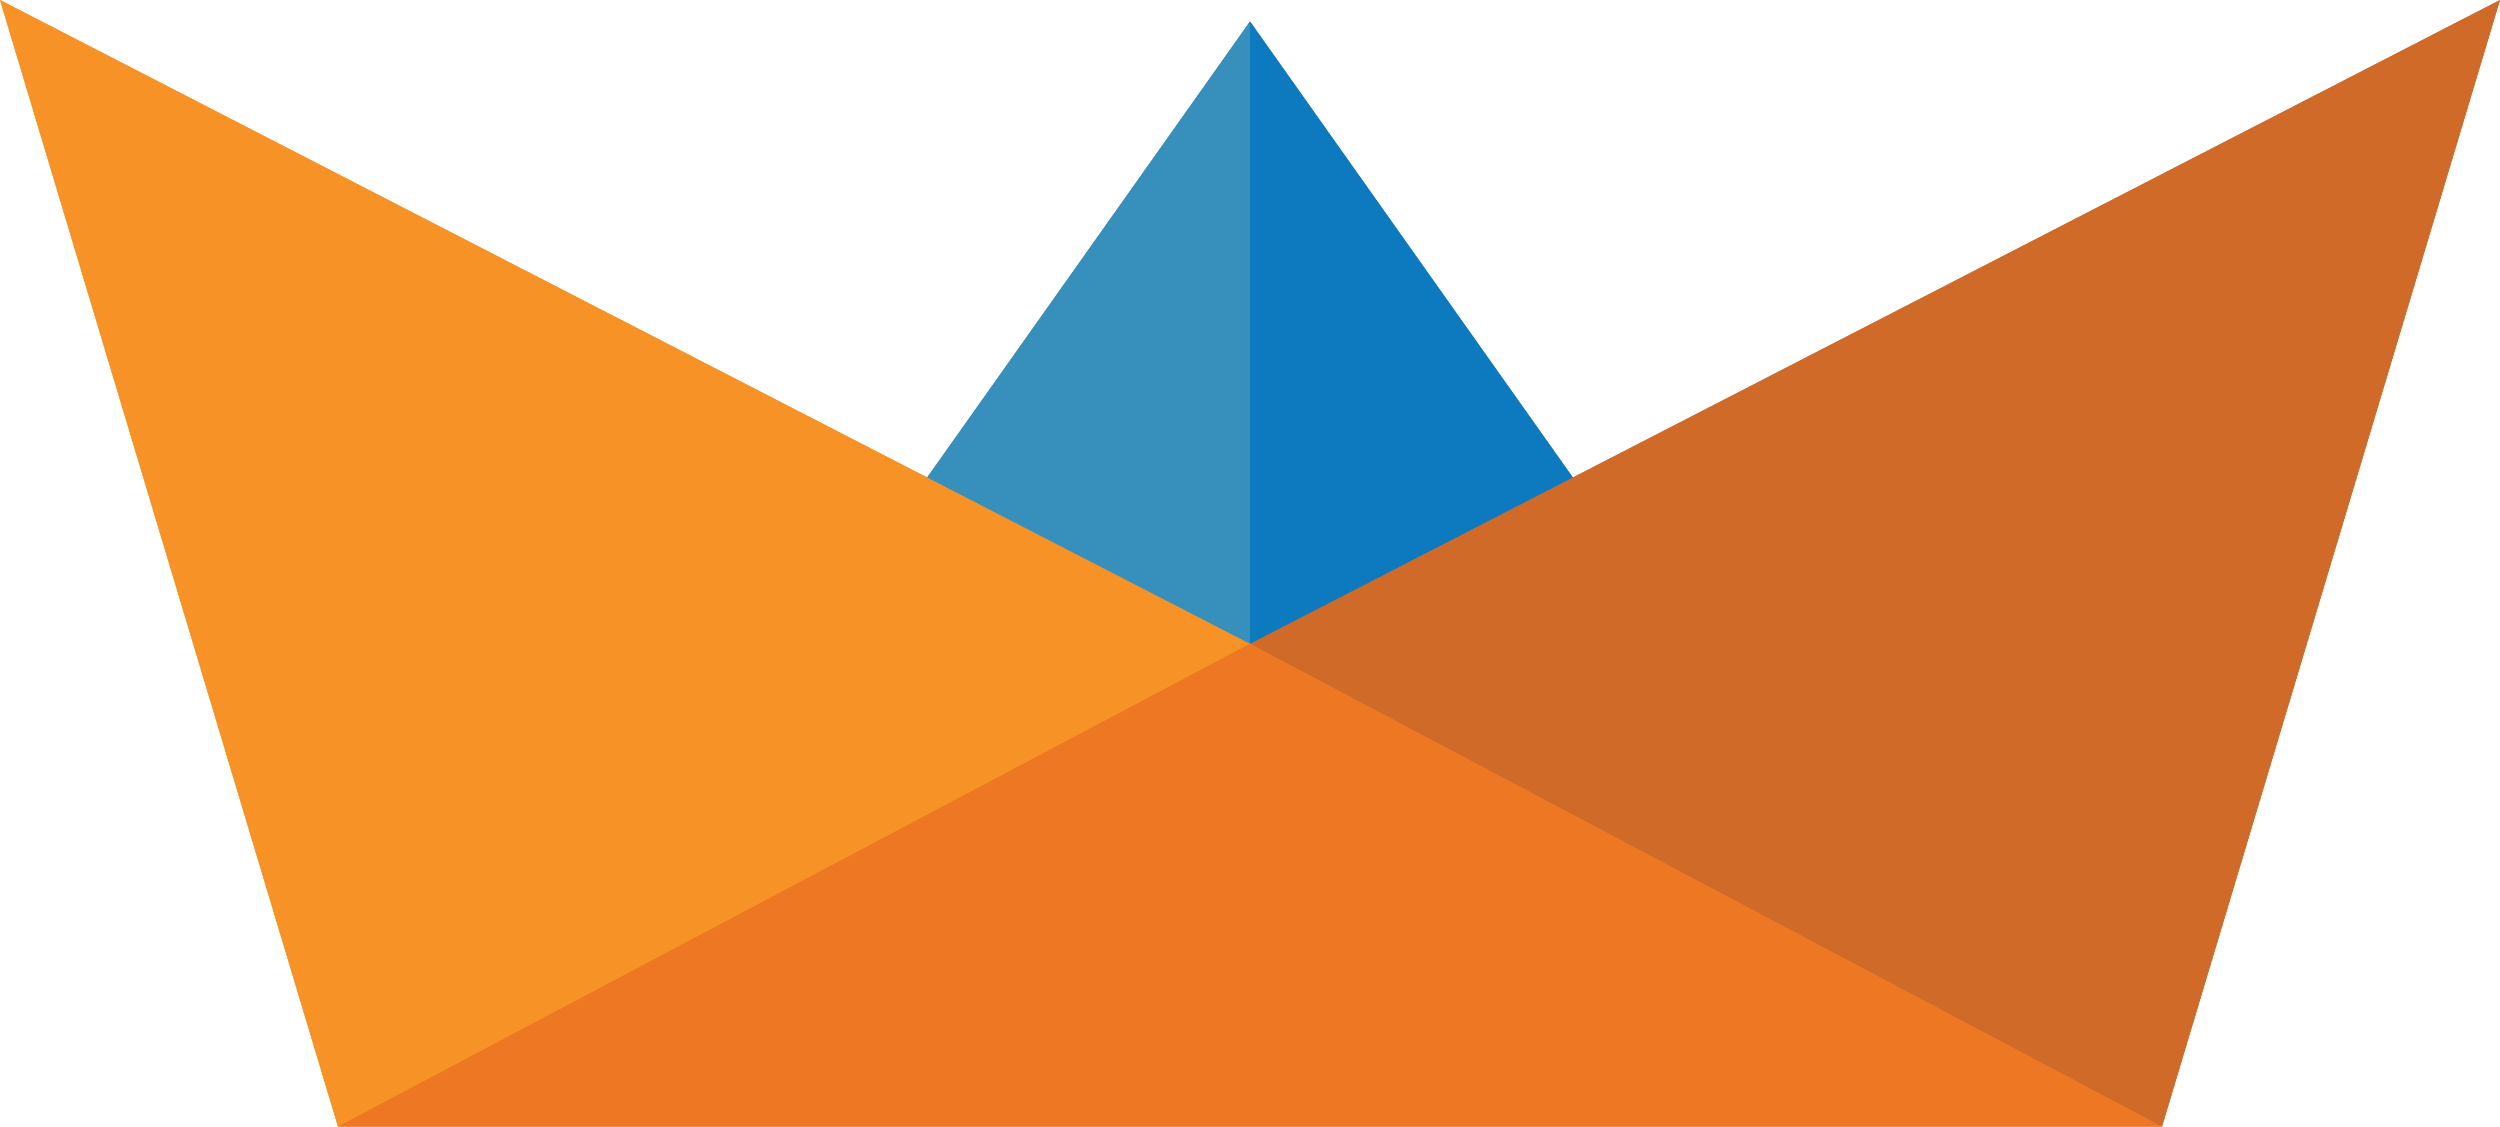
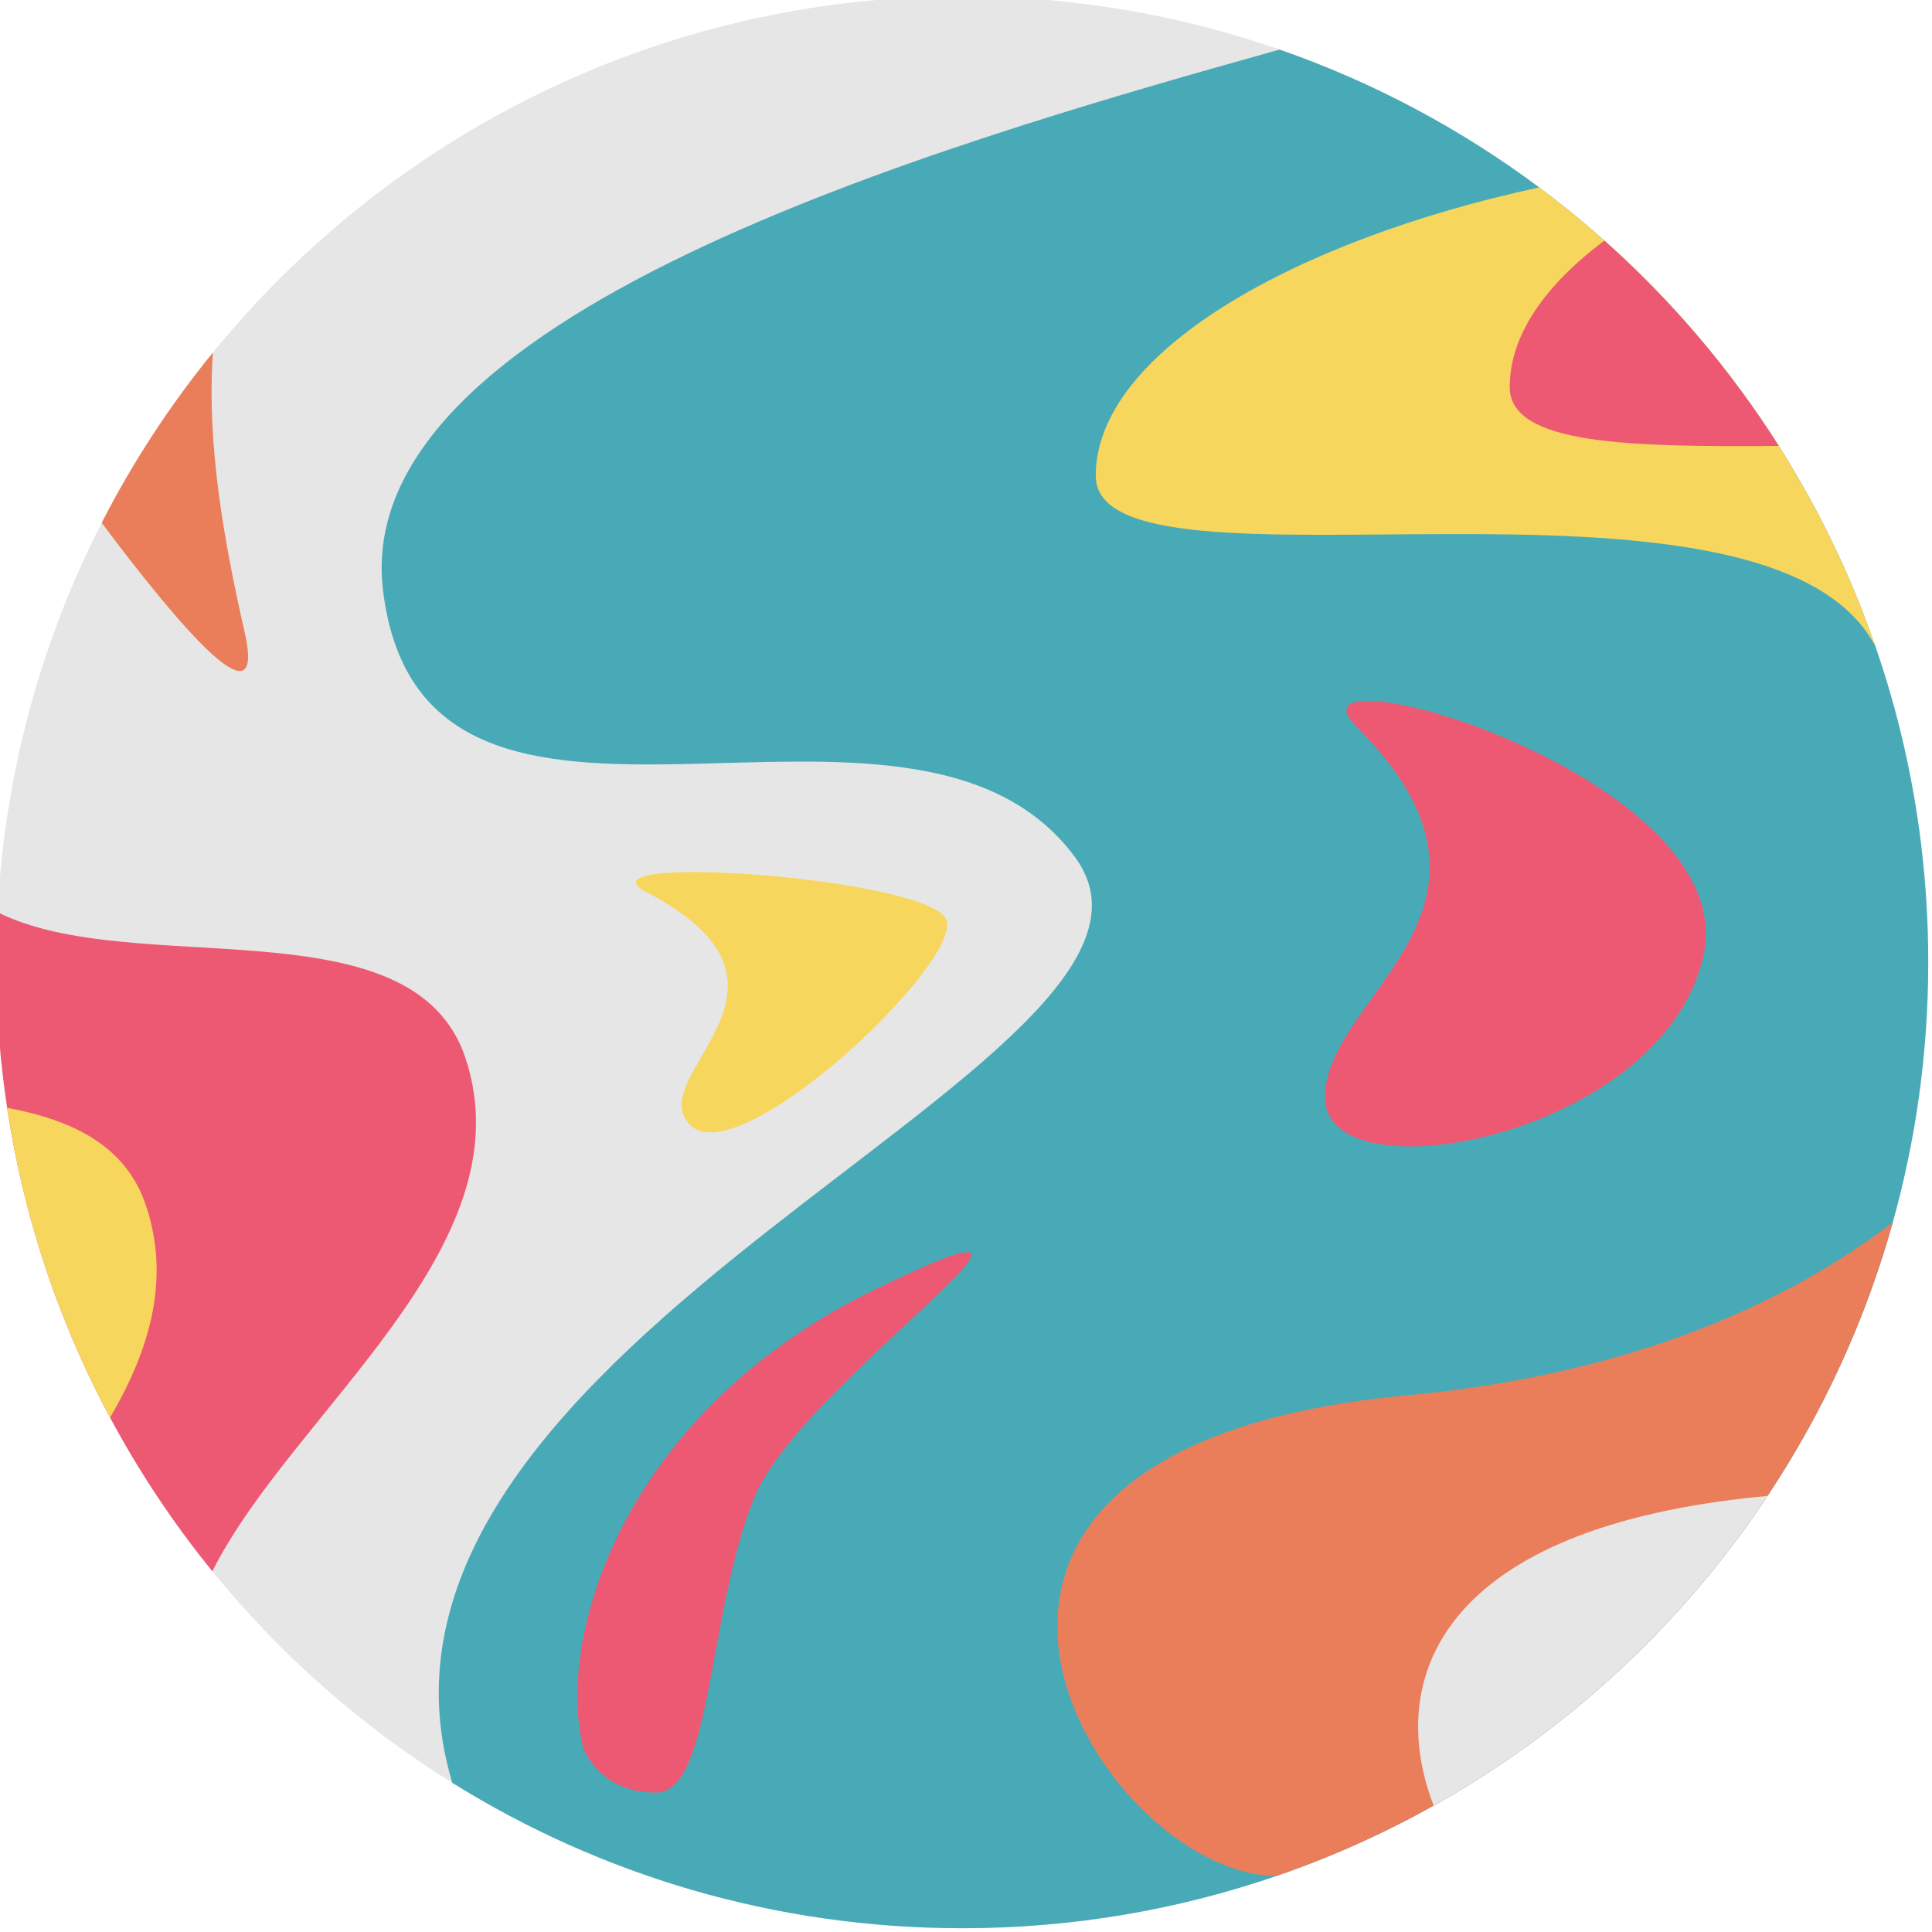
- <svg xmlns="http://www.w3.org/2000/svg" version="1.1" id="Layer_1" x="0px" y="0px" viewBox="0 0 46.6 21" style="enable-background:new 0 0 46.6 21;" xml:space="preserve">
-   <style type="text/css">
- 	.st0{fill:#0D79BE;}
- 	.st1{fill:#3790BB;}
- 	.st2{fill:#F69226;}
- 	.st3{fill:#D06A29;}
- 	.st4{fill:#ED7723;}
- </style>
-   <g>
-     <path class="st0" d="M23.3,12l8-0.3l-8-11.3V12z" />
-     <path class="st1" d="M23.3,12l-8-0.3l8-11.3V12z" />
-     <path class="st2" d="M23.3,12L0,0l6.3,21l11-4L23.3,12z" />
-     <path class="st3" d="M23.3,12L46.6,0l-6.3,21l-11-4L23.3,12z" />
-     <polygon class="st4" points="23.3,12 40.3,21 6.3,21  " />
-   </g>
-   <g>
-     <path class="st0" d="M23.3,12l8-0.3l-8-11.3V12z" />
-     <path class="st1" d="M23.3,12l-8-0.3l8-11.3V12z" />
-     <path class="st3" d="M40.3,21l6.3-21L23.3,12L40.3,21z" />
-     <path class="st2" d="M23.3,12L0,0l6.3,21L23.3,12z" />
-     <polygon class="st4" points="23.3,12 40.3,21 6.3,21  " />
-   </g>
+ <svg xmlns="http://www.w3.org/2000/svg" viewBox="1 1 512 512">
+   <path d="m512 256c0 141.387-114.613 256-256 256-49.613 0-95.91-14.105-135.137-38.535-24.188-15.059-45.684-34.043-63.582-56.059-35.82-44.043-57.281-100.219-57.281-161.406 0-4.453.113-8.871.344-13.27 1.891-37.012 11.641-71.953 27.605-103.176 8.246-16.102 18.141-31.219 29.477-45.129 46.938-57.625 118.453-94.426 198.574-94.426 29.465 0 57.762 4.973 84.105 14.137 100.066 34.797 171.895 129.945 171.895 241.863zm0 0" fill="#e6e6e6" />
+   <path d="m512 256c0 23.898-3.27 47.02-9.402 68.965-22.625 81.102-84.188 145.961-163.277 173.168-26.121 8.988-54.148 13.867-83.32 13.867-49.613 0-95.91-14.105-135.137-38.535-35.484-117.961 204.758-191.375 165.043-245.281-43.887-59.559-172.41 17.23-183.383-70.531-9.066-72.578 143.664-117.289 237.582-143.516 24.91 8.664 48.062 21.066 68.805 36.531 40.742 30.395 72.141 72.621 89.078 121.605 1.285 3.699 2.488 7.438 3.594 11.223.012.02.012.031.012.051 1.16 3.906 2.227 7.859 3.188 11.84 4.723 19.434 7.219 39.734 7.219 60.613zm0 0" fill="#49aab7" />
+   <path d="m497.988 172.273c-29.109-55.246-206.598-8.988-206.598-45.184 0-32.633 52.641-62.441 117.52-76.422 5.965 4.449 11.723 9.152 17.273 14.086 17.812 15.871 33.395 34.176 46.215 54.418 10.461 16.52 19.09 34.312 25.59 53.102zm0 0" fill="#f7d65e" />
+   <path d="m472.398 119.172c-39.172.281-71.305-.188-71.305-15.59 0-13.773 9.375-27.043 25.09-38.828 17.812 15.871 33.395 34.176 46.215 54.418zm0 0" fill="#ed5972" />
+   <path d="m502.598 324.965c-7.273 26.078-18.57 50.469-33.188 72.473-22.496 33.887-52.852 62.109-88.473 82.055-13.195 7.387-27.113 13.648-41.617 18.641-47.145 0-117.676-113.223 34.344-127.328 60.168-5.582 101.254-24.734 128.934-45.84zm0 0" fill="#ea7e5a" />
+   <path d="m469.41 397.438c-22.496 33.887-52.852 62.109-88.473 82.055-12.84-33.246 1.129-73.957 88.336-82.043.043 0 .094-.012.137-.012zm0 0" fill="#e6e6e6" />
+   <path d="m155.691 464.566c-7.664-28.562 9.75-89.164 77.32-121.906 67.57-32.742-19.504 24.379-32.043 55.031-12.539 30.648-11.145 78.367-26.121 78.367-14.977 0-19.156-11.492-19.156-11.492zm0 0" fill="#ed5972" />
+   <path d="m57.281 417.406c-10.27-12.633-19.363-26.27-27.105-40.73-13.477-25.152-22.863-52.809-27.281-82.098-1.914-12.582-2.895-25.465-2.895-38.578 0-4.453.113-8.871.344-13.27 35.965 18.141 110.09-3.105 124 38.629 16.727 50.195-46.027 94-67.062 136.047zm0 0" fill="#ed5972" />
+   <path d="m30.176 376.676c-13.477-25.152-22.863-52.809-27.281-82.098 17.398 3.27 31.492 10.02 36.812 25.965 6.531 19.594.949 38.211-9.531 56.133zm0 0" fill="#f7d65e" />
+   <path d="m172.406 237.473c-20.504-10.699 75.238-3.898 79.414 7.316 4.176 11.211-54.855 67.395-67.918 54.332-13.062-13.059 36.57-36.57-11.496-61.648zm0 0" fill="#f7d65e" />
+   <path d="m27.949 139.555c8.246-16.102 18.141-31.219 29.477-45.129-1.703 24.43 3 50.305 8.402 74.086 5.758 25.336-16.582-.512-37.879-28.957zm0 0" fill="#ea7e5a" />
+   <path d="m360.488 193.59c-22.164-22.168 102.402 12.539 91.953 60.602-10.449 48.066-100.312 64.785-100.312 37.617 0-27.168 56.426-50.156 8.359-98.219zm0 0" fill="#ed5972" />
</svg>
